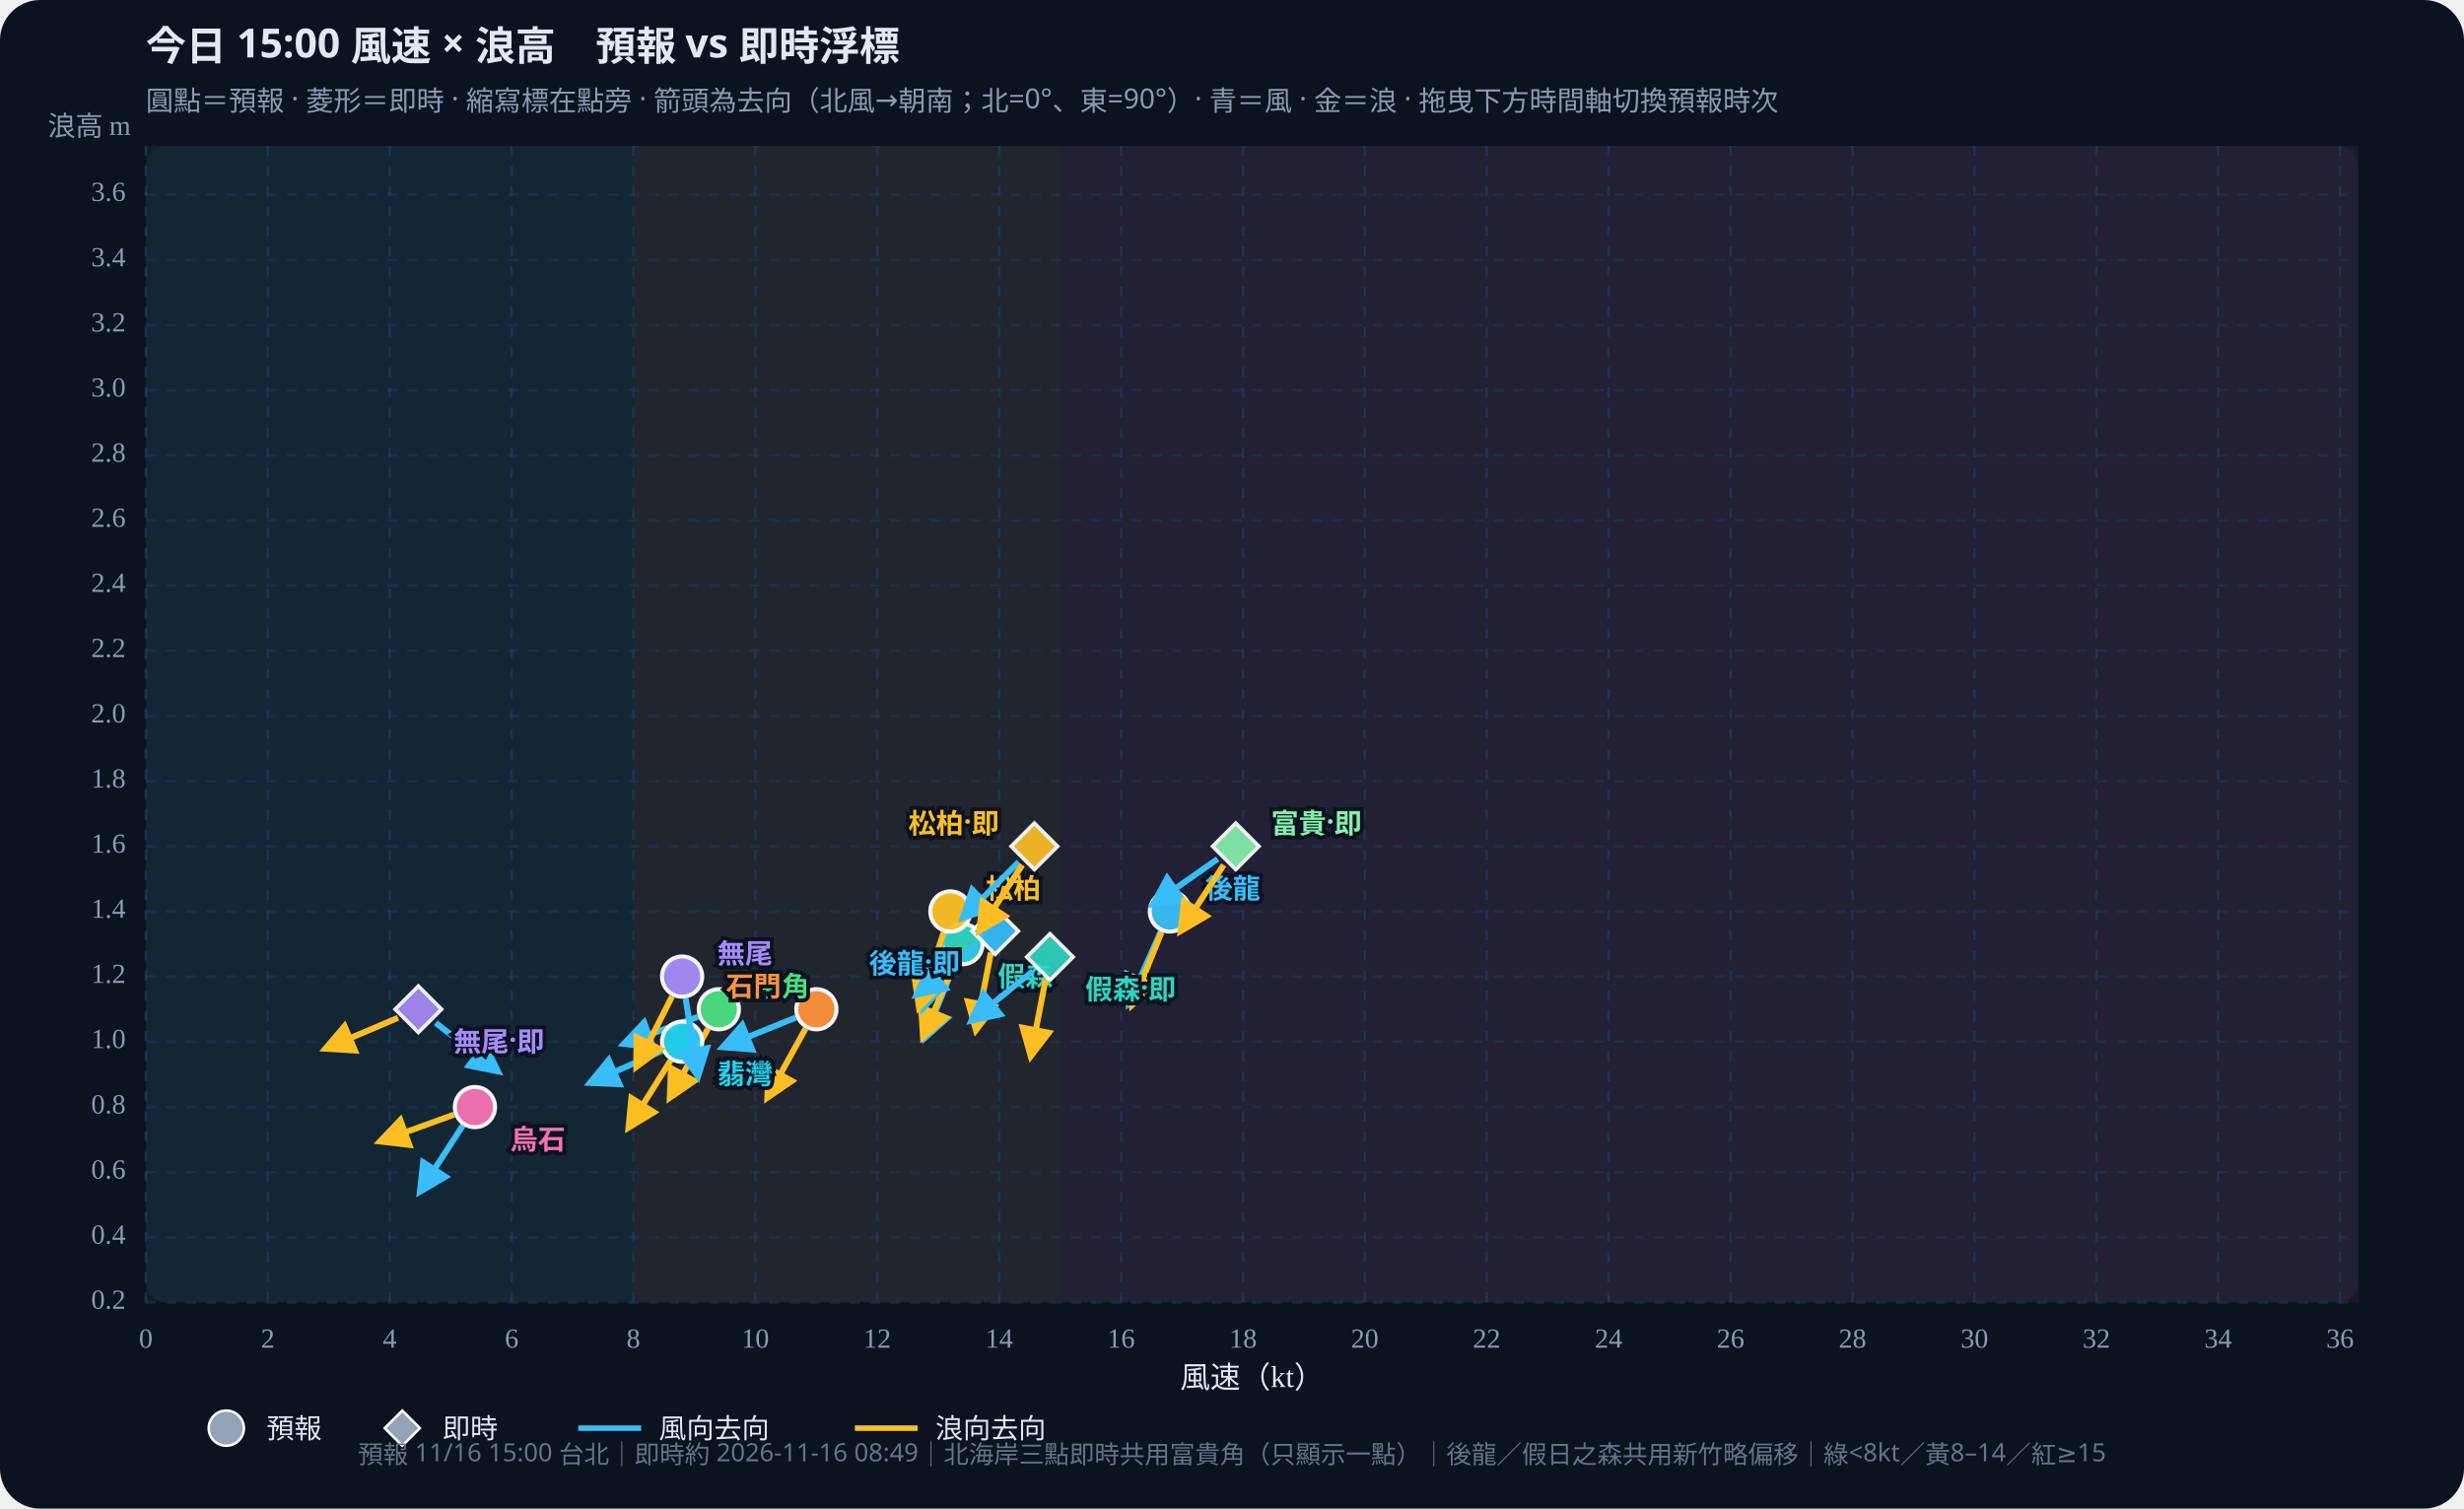
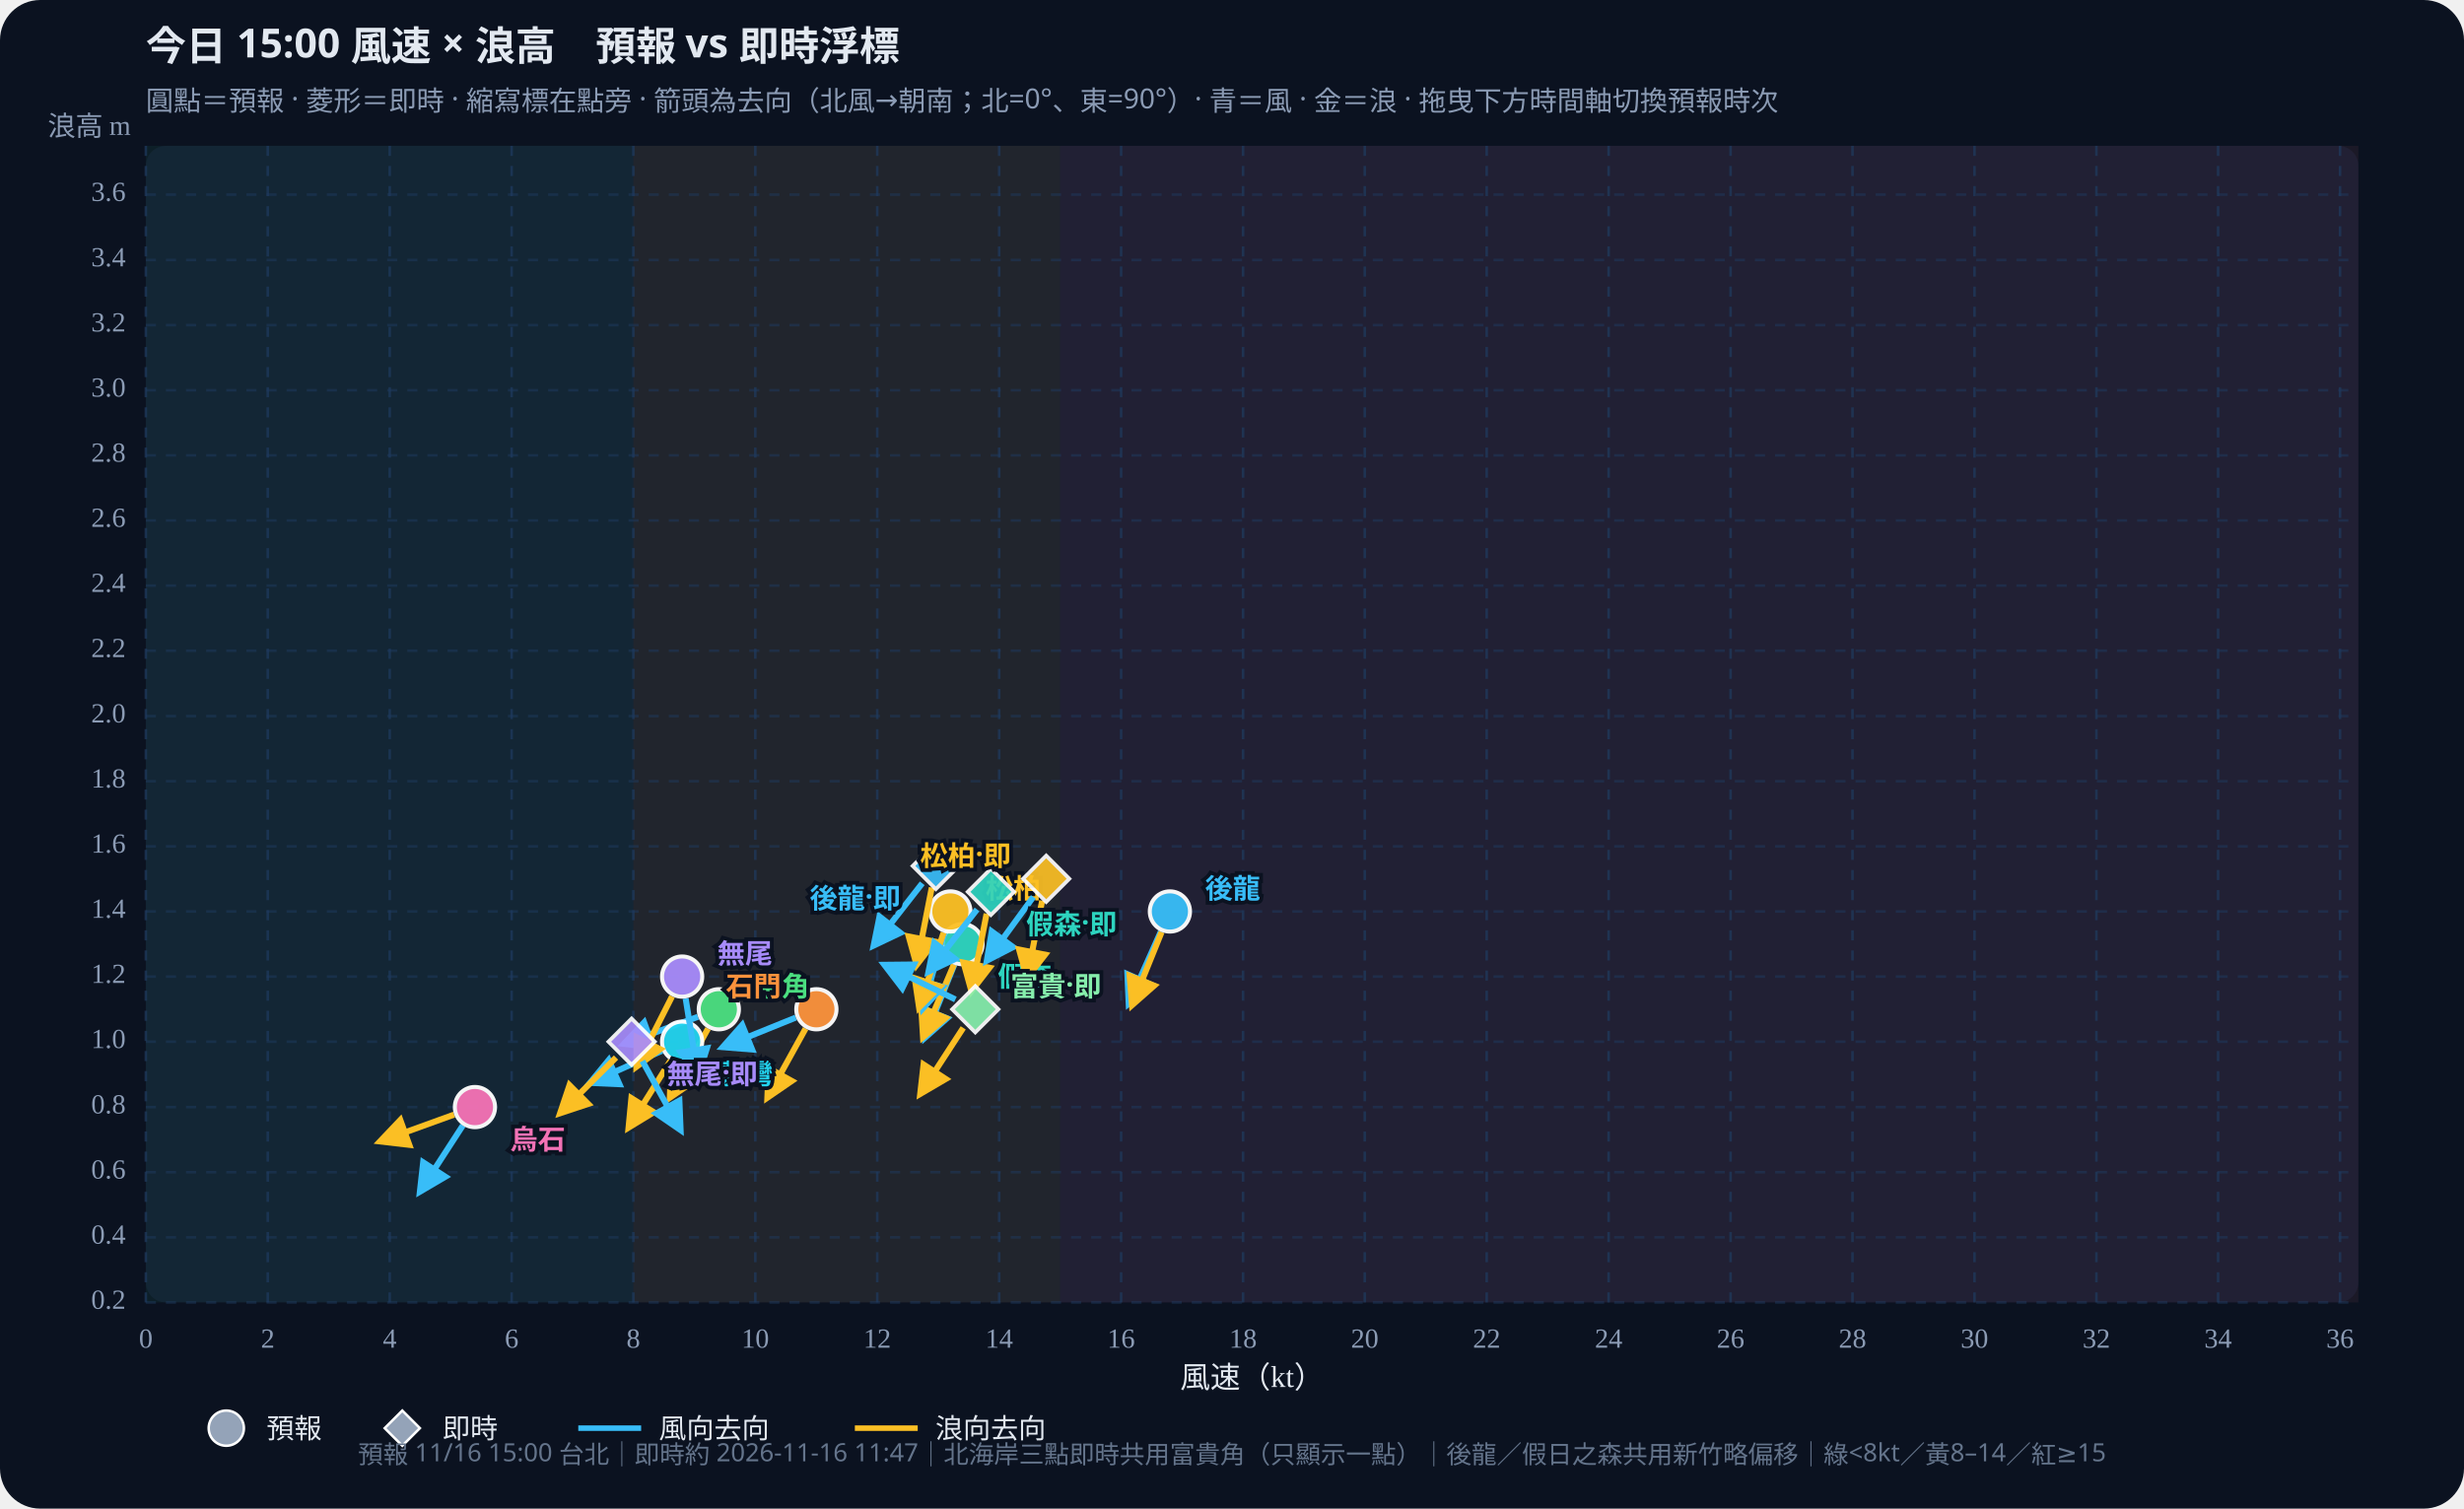
<svg xmlns="http://www.w3.org/2000/svg" id="wws-svg" viewBox="0 0 980 600" role="img" aria-label="風速與浪高散佈圖，可拖曳時間軸切換預報時次" style="width:100%;height:auto;display:block">
  <rect width="980" height="600" fill="#0b1220" rx="16" />
  <rect x="58" y="58" width="880" height="460" fill="#111a2e" rx="8" />
  <rect x="58.0" y="58" width="193.9" height="460" fill="#34d399" opacity="0.07" />
  <rect x="251.9" y="58" width="169.7" height="460" fill="#fbbf24" opacity="0.07" />
  <rect x="421.6" y="58" width="516.4" height="460" fill="#fb7185" opacity="0.07" />
  <defs>
    <marker id="arrow-38bdf8" viewBox="0 0 10 10" refX="8" refY="5" markerWidth="6" markerHeight="6" orient="auto-start-reverse">
      <path d="M0,0 L10,5 L0,10 z" fill="#38bdf8" />
    </marker>
    <marker id="arrow-fbbf24" viewBox="0 0 10 10" refX="8" refY="5" markerWidth="6" markerHeight="6" orient="auto-start-reverse">
      <path d="M0,0 L10,5 L0,10 z" fill="#fbbf24" />
    </marker>
  </defs>
  <text id="wws-title" x="58" y="24" fill="#e2e8f0" font-size="16" font-weight="700" font-family="Noto Sans TC,system-ui,sans-serif">今日 15:00 風速 × 浪高　預報 vs 即時浮標</text>
  <text x="58" y="44" fill="#8b9bb4" font-size="11" font-family="Noto Sans TC,system-ui,sans-serif">圓點＝預報 · 菱形＝即時 · 縮寫標在點旁 · 箭頭為去向（北風→朝南；北=0°、東=90°）· 青＝風 · 金＝浪 · 拖曳下方時間軸切換預報時次</text>
  <line x1="58.0" y1="58" x2="58.0" y2="518" stroke="#1e3a5f" stroke-dasharray="4 4" opacity="0.7" />
  <text x="58.0" y="536" text-anchor="middle" fill="#8b9bb4" font-size="11">0</text>
  <line x1="106.5" y1="58" x2="106.5" y2="518" stroke="#1e3a5f" stroke-dasharray="4 4" opacity="0.7" />
  <text x="106.5" y="536" text-anchor="middle" fill="#8b9bb4" font-size="11">2</text>
  <line x1="155.0" y1="58" x2="155.0" y2="518" stroke="#1e3a5f" stroke-dasharray="4 4" opacity="0.7" />
  <text x="155.0" y="536" text-anchor="middle" fill="#8b9bb4" font-size="11">4</text>
  <line x1="203.5" y1="58" x2="203.5" y2="518" stroke="#1e3a5f" stroke-dasharray="4 4" opacity="0.7" />
  <text x="203.5" y="536" text-anchor="middle" fill="#8b9bb4" font-size="11">6</text>
  <line x1="251.9" y1="58" x2="251.9" y2="518" stroke="#1e3a5f" stroke-dasharray="4 4" opacity="0.7" />
  <text x="251.9" y="536" text-anchor="middle" fill="#8b9bb4" font-size="11">8</text>
  <line x1="300.4" y1="58" x2="300.4" y2="518" stroke="#1e3a5f" stroke-dasharray="4 4" opacity="0.7" />
  <text x="300.4" y="536" text-anchor="middle" fill="#8b9bb4" font-size="11">10</text>
  <line x1="348.9" y1="58" x2="348.9" y2="518" stroke="#1e3a5f" stroke-dasharray="4 4" opacity="0.7" />
  <text x="348.9" y="536" text-anchor="middle" fill="#8b9bb4" font-size="11">12</text>
  <line x1="397.4" y1="58" x2="397.4" y2="518" stroke="#1e3a5f" stroke-dasharray="4 4" opacity="0.7" />
  <text x="397.4" y="536" text-anchor="middle" fill="#8b9bb4" font-size="11">14</text>
  <line x1="445.9" y1="58" x2="445.9" y2="518" stroke="#1e3a5f" stroke-dasharray="4 4" opacity="0.7" />
  <text x="445.9" y="536" text-anchor="middle" fill="#8b9bb4" font-size="11">16</text>
  <line x1="494.4" y1="58" x2="494.4" y2="518" stroke="#1e3a5f" stroke-dasharray="4 4" opacity="0.7" />
  <text x="494.4" y="536" text-anchor="middle" fill="#8b9bb4" font-size="11">18</text>
  <line x1="542.8" y1="58" x2="542.8" y2="518" stroke="#1e3a5f" stroke-dasharray="4 4" opacity="0.7" />
  <text x="542.8" y="536" text-anchor="middle" fill="#8b9bb4" font-size="11">20</text>
  <line x1="591.3" y1="58" x2="591.3" y2="518" stroke="#1e3a5f" stroke-dasharray="4 4" opacity="0.7" />
  <text x="591.3" y="536" text-anchor="middle" fill="#8b9bb4" font-size="11">22</text>
  <line x1="639.8" y1="58" x2="639.8" y2="518" stroke="#1e3a5f" stroke-dasharray="4 4" opacity="0.7" />
  <text x="639.8" y="536" text-anchor="middle" fill="#8b9bb4" font-size="11">24</text>
  <line x1="688.3" y1="58" x2="688.3" y2="518" stroke="#1e3a5f" stroke-dasharray="4 4" opacity="0.7" />
  <text x="688.3" y="536" text-anchor="middle" fill="#8b9bb4" font-size="11">26</text>
  <line x1="736.8" y1="58" x2="736.8" y2="518" stroke="#1e3a5f" stroke-dasharray="4 4" opacity="0.7" />
  <text x="736.8" y="536" text-anchor="middle" fill="#8b9bb4" font-size="11">28</text>
  <line x1="785.3" y1="58" x2="785.3" y2="518" stroke="#1e3a5f" stroke-dasharray="4 4" opacity="0.7" />
  <text x="785.3" y="536" text-anchor="middle" fill="#8b9bb4" font-size="11">30</text>
  <line x1="833.8" y1="58" x2="833.8" y2="518" stroke="#1e3a5f" stroke-dasharray="4 4" opacity="0.7" />
  <text x="833.8" y="536" text-anchor="middle" fill="#8b9bb4" font-size="11">32</text>
  <line x1="882.2" y1="58" x2="882.2" y2="518" stroke="#1e3a5f" stroke-dasharray="4 4" opacity="0.7" />
  <text x="882.2" y="536" text-anchor="middle" fill="#8b9bb4" font-size="11">34</text>
  <line x1="930.7" y1="58" x2="930.7" y2="518" stroke="#1e3a5f" stroke-dasharray="4 4" opacity="0.7" />
  <text x="930.7" y="536" text-anchor="middle" fill="#8b9bb4" font-size="11">36</text>
  <line x1="58" y1="518.0" x2="938" y2="518.0" stroke="#1e3a5f" stroke-dasharray="4 4" opacity="0.5" />
  <text x="50" y="518.0" text-anchor="end" dominant-baseline="middle" fill="#8b9bb4" font-size="11">0.2</text>
  <line x1="58" y1="492.1" x2="938" y2="492.1" stroke="#1e3a5f" stroke-dasharray="4 4" opacity="0.5" />
  <text x="50" y="492.1" text-anchor="end" dominant-baseline="middle" fill="#8b9bb4" font-size="11">0.4</text>
  <line x1="58" y1="466.2" x2="938" y2="466.2" stroke="#1e3a5f" stroke-dasharray="4 4" opacity="0.5" />
  <text x="50" y="466.2" text-anchor="end" dominant-baseline="middle" fill="#8b9bb4" font-size="11">0.6</text>
  <line x1="58" y1="440.3" x2="938" y2="440.3" stroke="#1e3a5f" stroke-dasharray="4 4" opacity="0.5" />
  <text x="50" y="440.3" text-anchor="end" dominant-baseline="middle" fill="#8b9bb4" font-size="11">0.8</text>
  <line x1="58" y1="414.3" x2="938" y2="414.3" stroke="#1e3a5f" stroke-dasharray="4 4" opacity="0.5" />
  <text x="50" y="414.3" text-anchor="end" dominant-baseline="middle" fill="#8b9bb4" font-size="11">1.0</text>
  <line x1="58" y1="388.4" x2="938" y2="388.4" stroke="#1e3a5f" stroke-dasharray="4 4" opacity="0.5" />
  <text x="50" y="388.4" text-anchor="end" dominant-baseline="middle" fill="#8b9bb4" font-size="11">1.2</text>
  <line x1="58" y1="362.5" x2="938" y2="362.5" stroke="#1e3a5f" stroke-dasharray="4 4" opacity="0.5" />
  <text x="50" y="362.5" text-anchor="end" dominant-baseline="middle" fill="#8b9bb4" font-size="11">1.4</text>
  <line x1="58" y1="336.6" x2="938" y2="336.6" stroke="#1e3a5f" stroke-dasharray="4 4" opacity="0.5" />
  <text x="50" y="336.6" text-anchor="end" dominant-baseline="middle" fill="#8b9bb4" font-size="11">1.6</text>
  <line x1="58" y1="310.7" x2="938" y2="310.7" stroke="#1e3a5f" stroke-dasharray="4 4" opacity="0.5" />
  <text x="50" y="310.7" text-anchor="end" dominant-baseline="middle" fill="#8b9bb4" font-size="11">1.8</text>
  <line x1="58" y1="284.8" x2="938" y2="284.8" stroke="#1e3a5f" stroke-dasharray="4 4" opacity="0.5" />
  <text x="50" y="284.8" text-anchor="end" dominant-baseline="middle" fill="#8b9bb4" font-size="11">2.0</text>
  <line x1="58" y1="258.8" x2="938" y2="258.8" stroke="#1e3a5f" stroke-dasharray="4 4" opacity="0.5" />
  <text x="50" y="258.8" text-anchor="end" dominant-baseline="middle" fill="#8b9bb4" font-size="11">2.2</text>
  <line x1="58" y1="232.9" x2="938" y2="232.9" stroke="#1e3a5f" stroke-dasharray="4 4" opacity="0.5" />
  <text x="50" y="232.9" text-anchor="end" dominant-baseline="middle" fill="#8b9bb4" font-size="11">2.4</text>
  <line x1="58" y1="207.0" x2="938" y2="207.0" stroke="#1e3a5f" stroke-dasharray="4 4" opacity="0.5" />
  <text x="50" y="207.0" text-anchor="end" dominant-baseline="middle" fill="#8b9bb4" font-size="11">2.6</text>
  <line x1="58" y1="181.1" x2="938" y2="181.1" stroke="#1e3a5f" stroke-dasharray="4 4" opacity="0.5" />
  <text x="50" y="181.1" text-anchor="end" dominant-baseline="middle" fill="#8b9bb4" font-size="11">2.8</text>
  <line x1="58" y1="155.2" x2="938" y2="155.2" stroke="#1e3a5f" stroke-dasharray="4 4" opacity="0.5" />
  <text x="50" y="155.2" text-anchor="end" dominant-baseline="middle" fill="#8b9bb4" font-size="11">3.0</text>
  <line x1="58" y1="129.3" x2="938" y2="129.3" stroke="#1e3a5f" stroke-dasharray="4 4" opacity="0.5" />
  <text x="50" y="129.3" text-anchor="end" dominant-baseline="middle" fill="#8b9bb4" font-size="11">3.2</text>
  <line x1="58" y1="103.4" x2="938" y2="103.4" stroke="#1e3a5f" stroke-dasharray="4 4" opacity="0.5" />
  <text x="50" y="103.4" text-anchor="end" dominant-baseline="middle" fill="#8b9bb4" font-size="11">3.4</text>
  <line x1="58" y1="77.4" x2="938" y2="77.4" stroke="#1e3a5f" stroke-dasharray="4 4" opacity="0.5" />
  <text x="50" y="77.4" text-anchor="end" dominant-baseline="middle" fill="#8b9bb4" font-size="11">3.6</text>
  <text x="498" y="552" text-anchor="middle" fill="#e2e8f0" font-size="12">風速（kt）</text>
  <text x="52" y="54" text-anchor="end" fill="#8b9bb4" font-size="11">浪高 m</text>
  <g id="wws-forecast-layer">
    <line x1="461.7" y1="370.5" x2="449.0" y2="399.0" stroke="#38bdf8" stroke-width="2.4" marker-end="url(#arrow-38bdf8)" />
    <line x1="462.0" y1="370.7" x2="450.3" y2="399.6" stroke="#fbbf24" stroke-width="2.4" marker-end="url(#arrow-fbbf24)" />
    <circle cx="465.3" cy="362.5" r="8.0" fill="#38bdf8" stroke="#fff" stroke-width="1.6" opacity="0.95" />
    <line x1="379.6" y1="383.6" x2="367.9" y2="412.6" stroke="#38bdf8" stroke-width="2.4" marker-end="url(#arrow-38bdf8)" />
    <line x1="379.4" y1="383.6" x2="367.2" y2="412.3" stroke="#fbbf24" stroke-width="2.4" marker-end="url(#arrow-fbbf24)" />
    <circle cx="382.8" cy="375.5" r="8.0" fill="#2dd4bf" stroke="#fff" stroke-width="1.6" opacity="0.95" />
    <line x1="375.6" y1="371.0" x2="367.0" y2="401.0" stroke="#38bdf8" stroke-width="2.4" marker-end="url(#arrow-38bdf8)" />
    <line x1="375.3" y1="370.9" x2="365.6" y2="400.5" stroke="#fbbf24" stroke-width="2.4" marker-end="url(#arrow-fbbf24)" />
    <circle cx="378.0" cy="362.5" r="8.0" fill="#fbbf24" stroke="#fff" stroke-width="1.6" opacity="0.95" />
    <line x1="277.6" y1="404.4" x2="248.3" y2="415.1" stroke="#38bdf8" stroke-width="2.4" marker-end="url(#arrow-38bdf8)" />
    <line x1="281.6" y1="409.1" x2="266.5" y2="436.4" stroke="#fbbf24" stroke-width="2.4" marker-end="url(#arrow-fbbf24)" />
    <circle cx="285.9" cy="401.4" r="8.0" fill="#4ade80" stroke="#fff" stroke-width="1.6" opacity="0.95" />
    <line x1="263.3" y1="417.9" x2="234.8" y2="430.6" stroke="#38bdf8" stroke-width="2.4" marker-end="url(#arrow-38bdf8)" />
    <line x1="266.7" y1="421.8" x2="250.1" y2="448.3" stroke="#fbbf24" stroke-width="2.4" marker-end="url(#arrow-fbbf24)" />
    <circle cx="271.3" cy="414.3" r="8.0" fill="#22d3ee" stroke="#fff" stroke-width="1.6" opacity="0.95" />
    <line x1="316.5" y1="404.7" x2="287.6" y2="416.4" stroke="#38bdf8" stroke-width="2.4" marker-end="url(#arrow-38bdf8)" />
    <line x1="320.4" y1="409.1" x2="305.3" y2="436.4" stroke="#fbbf24" stroke-width="2.4" marker-end="url(#arrow-fbbf24)" />
    <circle cx="324.7" cy="401.4" r="8.0" fill="#fb923c" stroke="#fff" stroke-width="1.6" opacity="0.95" />
    <line x1="272.7" y1="397.1" x2="277.6" y2="427.9" stroke="#38bdf8" stroke-width="2.4" marker-end="url(#arrow-38bdf8)" />
    <line x1="267.3" y1="396.3" x2="253.2" y2="424.1" stroke="#fbbf24" stroke-width="2.4" marker-end="url(#arrow-fbbf24)" />
    <circle cx="271.3" cy="388.4" r="8.0" fill="#a78bfa" stroke="#fff" stroke-width="1.6" opacity="0.95" />
    <line x1="184.1" y1="447.6" x2="167.1" y2="473.8" stroke="#38bdf8" stroke-width="2.4" marker-end="url(#arrow-38bdf8)" />
    <line x1="180.6" y1="443.3" x2="151.3" y2="453.9" stroke="#fbbf24" stroke-width="2.4" marker-end="url(#arrow-fbbf24)" />
    <circle cx="188.9" cy="440.3" r="8.0" fill="#f472b6" stroke="#fff" stroke-width="1.6" opacity="0.95" />
    <text x="479.3" y="352.5" text-anchor="start" dominant-baseline="central" fill="#38bdf8" font-size="11" font-weight="700" font-family="Noto Sans TC,system-ui,sans-serif" stroke="#0b1220" stroke-width="3" paint-order="stroke">後龍</text>
    <text x="396.8" y="387.5" text-anchor="start" dominant-baseline="central" fill="#2dd4bf" font-size="11" font-weight="700" font-family="Noto Sans TC,system-ui,sans-serif" stroke="#0b1220" stroke-width="3" paint-order="stroke">假森</text>
    <text x="392.0" y="352.5" text-anchor="start" dominant-baseline="central" fill="#fbbf24" font-size="11" font-weight="700" font-family="Noto Sans TC,system-ui,sans-serif" stroke="#0b1220" stroke-width="3" paint-order="stroke">松柏</text>
    <text x="299.9" y="391.4" text-anchor="start" dominant-baseline="central" fill="#4ade80" font-size="11" font-weight="700" font-family="Noto Sans TC,system-ui,sans-serif" stroke="#0b1220" stroke-width="3" paint-order="stroke">中角</text>
    <text x="285.3" y="426.3" text-anchor="start" dominant-baseline="central" fill="#22d3ee" font-size="11" font-weight="700" font-family="Noto Sans TC,system-ui,sans-serif" stroke="#0b1220" stroke-width="3" paint-order="stroke">翡灣</text>
    <text x="310.7" y="391.4" text-anchor="end" dominant-baseline="central" fill="#fb923c" font-size="11" font-weight="700" font-family="Noto Sans TC,system-ui,sans-serif" stroke="#0b1220" stroke-width="3" paint-order="stroke">石門</text>
    <text x="285.3" y="378.4" text-anchor="start" dominant-baseline="central" fill="#a78bfa" font-size="11" font-weight="700" font-family="Noto Sans TC,system-ui,sans-serif" stroke="#0b1220" stroke-width="3" paint-order="stroke">無尾</text>
    <text x="202.9" y="452.3" text-anchor="start" dominant-baseline="central" fill="#f472b6" font-size="11" font-weight="700" font-family="Noto Sans TC,system-ui,sans-serif" stroke="#0b1220" stroke-width="3" paint-order="stroke">烏石</text>
  </g>
  <g id="wws-live-layer">
-     <line x1="389.0" y1="375.8" x2="364.7" y2="395.5" stroke="#38bdf8" stroke-width="2.4" marker-end="url(#arrow-38bdf8)" />
-     <line x1="394.1" y1="378.9" x2="388.2" y2="409.5" stroke="#fbbf24" stroke-width="2.4" marker-end="url(#arrow-fbbf24)" />
-     <polygon points="395.8,361.1 405.0,370.3 395.8,379.5 386.6,370.3" fill="#38bdf8" stroke="#fff" stroke-width="1.5" opacity="0.92" />
-     <line x1="410.8" y1="386.2" x2="386.5" y2="405.8" stroke="#38bdf8" stroke-width="2.4" marker-end="url(#arrow-38bdf8)" />
-     <line x1="415.9" y1="389.3" x2="410.0" y2="419.9" stroke="#fbbf24" stroke-width="2.4" marker-end="url(#arrow-fbbf24)" />
-     <polygon points="417.6,371.4 426.8,380.6 417.6,389.8 408.4,380.6" fill="#2dd4bf" stroke="#fff" stroke-width="1.5" opacity="0.92" />
-     <line x1="405.2" y1="342.8" x2="383.1" y2="364.9" stroke="#38bdf8" stroke-width="2.4" marker-end="url(#arrow-38bdf8)" />
-     <line x1="406.6" y1="344.0" x2="389.6" y2="370.1" stroke="#fbbf24" stroke-width="2.4" marker-end="url(#arrow-fbbf24)" />
-     <polygon points="411.4,327.4 420.6,336.6 411.4,345.8 402.2,336.6" fill="#fbbf24" stroke="#fff" stroke-width="1.5" opacity="0.92" />
-     <line x1="484.3" y1="341.6" x2="458.8" y2="359.5" stroke="#38bdf8" stroke-width="2.4" marker-end="url(#arrow-38bdf8)" />
-     <line x1="486.7" y1="344.0" x2="469.7" y2="370.1" stroke="#fbbf24" stroke-width="2.4" marker-end="url(#arrow-fbbf24)" />
-     <polygon points="491.5,327.4 500.7,336.6 491.5,345.8 482.3,336.6" fill="#86efac" stroke="#fff" stroke-width="1.5" opacity="0.92" />
-     <line x1="173.3" y1="406.8" x2="197.9" y2="426.0" stroke="#38bdf8" stroke-width="2.4" marker-end="url(#arrow-38bdf8)" />
-     <line x1="158.3" y1="404.8" x2="129.6" y2="417.0" stroke="#fbbf24" stroke-width="2.4" marker-end="url(#arrow-fbbf24)" />
-     <polygon points="166.4,392.2 175.6,401.4 166.4,410.6 157.2,401.4" fill="#a78bfa" stroke="#fff" stroke-width="1.5" opacity="0.92" />
-     <text x="381.8" y="382.3" text-anchor="end" dominant-baseline="central" fill="#38bdf8" font-size="11" font-weight="700" font-family="Noto Sans TC,system-ui,sans-serif" stroke="#0b1220" stroke-width="3" paint-order="stroke">後龍·即</text>
-     <text x="431.6" y="392.6" text-anchor="start" dominant-baseline="central" fill="#2dd4bf" font-size="11" font-weight="700" font-family="Noto Sans TC,system-ui,sans-serif" stroke="#0b1220" stroke-width="3" paint-order="stroke">假森·即</text>
-     <text x="397.4" y="326.6" text-anchor="end" dominant-baseline="central" fill="#fbbf24" font-size="11" font-weight="700" font-family="Noto Sans TC,system-ui,sans-serif" stroke="#0b1220" stroke-width="3" paint-order="stroke">松柏·即</text>
-     <text x="505.5" y="326.6" text-anchor="start" dominant-baseline="central" fill="#86efac" font-size="11" font-weight="700" font-family="Noto Sans TC,system-ui,sans-serif" stroke="#0b1220" stroke-width="3" paint-order="stroke">富貴·即</text>
-     <text x="180.4" y="413.4" text-anchor="start" dominant-baseline="central" fill="#a78bfa" font-size="11" font-weight="700" font-family="Noto Sans TC,system-ui,sans-serif" stroke="#0b1220" stroke-width="3" paint-order="stroke">無尾·即</text>
+     <line x1="366.8" y1="351.3" x2="347.6" y2="375.9" stroke="#38bdf8" stroke-width="2.4" marker-end="url(#arrow-38bdf8)" />
+     <line x1="370.6" y1="353.0" x2="364.6" y2="383.6" stroke="#fbbf24" stroke-width="2.4" marker-end="url(#arrow-fbbf24)" />
+     <polygon points="372.2,335.2 381.4,344.4 372.2,353.6 363.0,344.4" fill="#38bdf8" stroke="#fff" stroke-width="1.5" opacity="0.92" />
+     <line x1="388.6" y1="361.7" x2="369.4" y2="386.3" stroke="#38bdf8" stroke-width="2.4" marker-end="url(#arrow-38bdf8)" />
+     <line x1="392.4" y1="363.4" x2="386.4" y2="394.0" stroke="#fbbf24" stroke-width="2.4" marker-end="url(#arrow-fbbf24)" />
+     <polygon points="394.1,345.5 403.3,354.7 394.1,363.9 384.9,354.7" fill="#2dd4bf" stroke="#fff" stroke-width="1.5" opacity="0.92" />
+     <line x1="411.0" y1="356.7" x2="392.6" y2="381.9" stroke="#38bdf8" stroke-width="2.4" marker-end="url(#arrow-38bdf8)" />
+     <line x1="414.5" y1="358.2" x2="408.5" y2="388.8" stroke="#fbbf24" stroke-width="2.4" marker-end="url(#arrow-fbbf24)" />
+     <polygon points="416.1,340.3 425.3,349.5 416.1,358.7 406.9,349.5" fill="#fbbf24" stroke="#fff" stroke-width="1.5" opacity="0.92" />
+     <line x1="380.0" y1="397.5" x2="351.9" y2="383.8" stroke="#38bdf8" stroke-width="2.4" marker-end="url(#arrow-38bdf8)" />
+     <line x1="383.1" y1="408.8" x2="366.1" y2="434.9" stroke="#fbbf24" stroke-width="2.4" marker-end="url(#arrow-fbbf24)" />
+     <polygon points="387.9,392.2 397.1,401.4 387.9,410.6 378.7,401.4" fill="#86efac" stroke="#fff" stroke-width="1.5" opacity="0.92" />
+     <line x1="255.5" y1="422.0" x2="270.6" y2="449.3" stroke="#38bdf8" stroke-width="2.4" marker-end="url(#arrow-38bdf8)" />
+     <line x1="245.0" y1="420.6" x2="222.9" y2="442.6" stroke="#fbbf24" stroke-width="2.4" marker-end="url(#arrow-fbbf24)" />
+     <polygon points="251.2,405.1 260.4,414.3 251.2,423.5 242.0,414.3" fill="#a78bfa" stroke="#fff" stroke-width="1.5" opacity="0.92" />
+     <text x="358.2" y="356.4" text-anchor="end" dominant-baseline="central" fill="#38bdf8" font-size="11" font-weight="700" font-family="Noto Sans TC,system-ui,sans-serif" stroke="#0b1220" stroke-width="3" paint-order="stroke">後龍·即</text>
+     <text x="408.1" y="366.7" text-anchor="start" dominant-baseline="central" fill="#2dd4bf" font-size="11" font-weight="700" font-family="Noto Sans TC,system-ui,sans-serif" stroke="#0b1220" stroke-width="3" paint-order="stroke">假森·即</text>
+     <text x="402.1" y="339.5" text-anchor="end" dominant-baseline="central" fill="#fbbf24" font-size="11" font-weight="700" font-family="Noto Sans TC,system-ui,sans-serif" stroke="#0b1220" stroke-width="3" paint-order="stroke">松柏·即</text>
+     <text x="401.9" y="391.4" text-anchor="start" dominant-baseline="central" fill="#86efac" font-size="11" font-weight="700" font-family="Noto Sans TC,system-ui,sans-serif" stroke="#0b1220" stroke-width="3" paint-order="stroke">富貴·即</text>
+     <text x="265.2" y="426.3" text-anchor="start" dominant-baseline="central" fill="#a78bfa" font-size="11" font-weight="700" font-family="Noto Sans TC,system-ui,sans-serif" stroke="#0b1220" stroke-width="3" paint-order="stroke">無尾·即</text>
  </g>
  <circle cx="90" cy="568" r="7" fill="#94a3b8" stroke="#fff" />
  <text x="106" y="572" fill="#e2e8f0" font-size="11" font-family="Noto Sans TC,system-ui,sans-serif">預報</text>
  <polygon points="160,561 167,568 160,575 153,568" fill="#94a3b8" stroke="#fff" />
  <text x="176" y="572" fill="#e2e8f0" font-size="11" font-family="Noto Sans TC,system-ui,sans-serif">即時</text>
  <line x1="230" y1="568" x2="255" y2="568" stroke="#38bdf8" stroke-width="2.2" />
  <text x="262" y="572" fill="#e2e8f0" font-size="11" font-family="Noto Sans TC,system-ui,sans-serif">風向去向</text>
  <line x1="340" y1="568" x2="365" y2="568" stroke="#fbbf24" stroke-width="2.2" />
  <text x="372" y="572" fill="#e2e8f0" font-size="11" font-family="Noto Sans TC,system-ui,sans-serif">浪向去向</text>
-   <text id="wws-foot" x="490" y="582" text-anchor="middle" fill="#64748b" font-size="10" font-family="Noto Sans TC,system-ui,sans-serif">預報 11/16 15:00 台北｜即時約 2026-11-16 08:49｜北海岸三點即時共用富貴角（只顯示一點）｜後龍／假日之森共用新竹略偏移｜綠&lt;8kt／黃8–14／紅≥15</text>
+   <text id="wws-foot" x="490" y="582" text-anchor="middle" fill="#64748b" font-size="10" font-family="Noto Sans TC,system-ui,sans-serif">預報 11/16 15:00 台北｜即時約 2026-11-16 11:47｜北海岸三點即時共用富貴角（只顯示一點）｜後龍／假日之森共用新竹略偏移｜綠&lt;8kt／黃8–14／紅≥15</text>
</svg>
